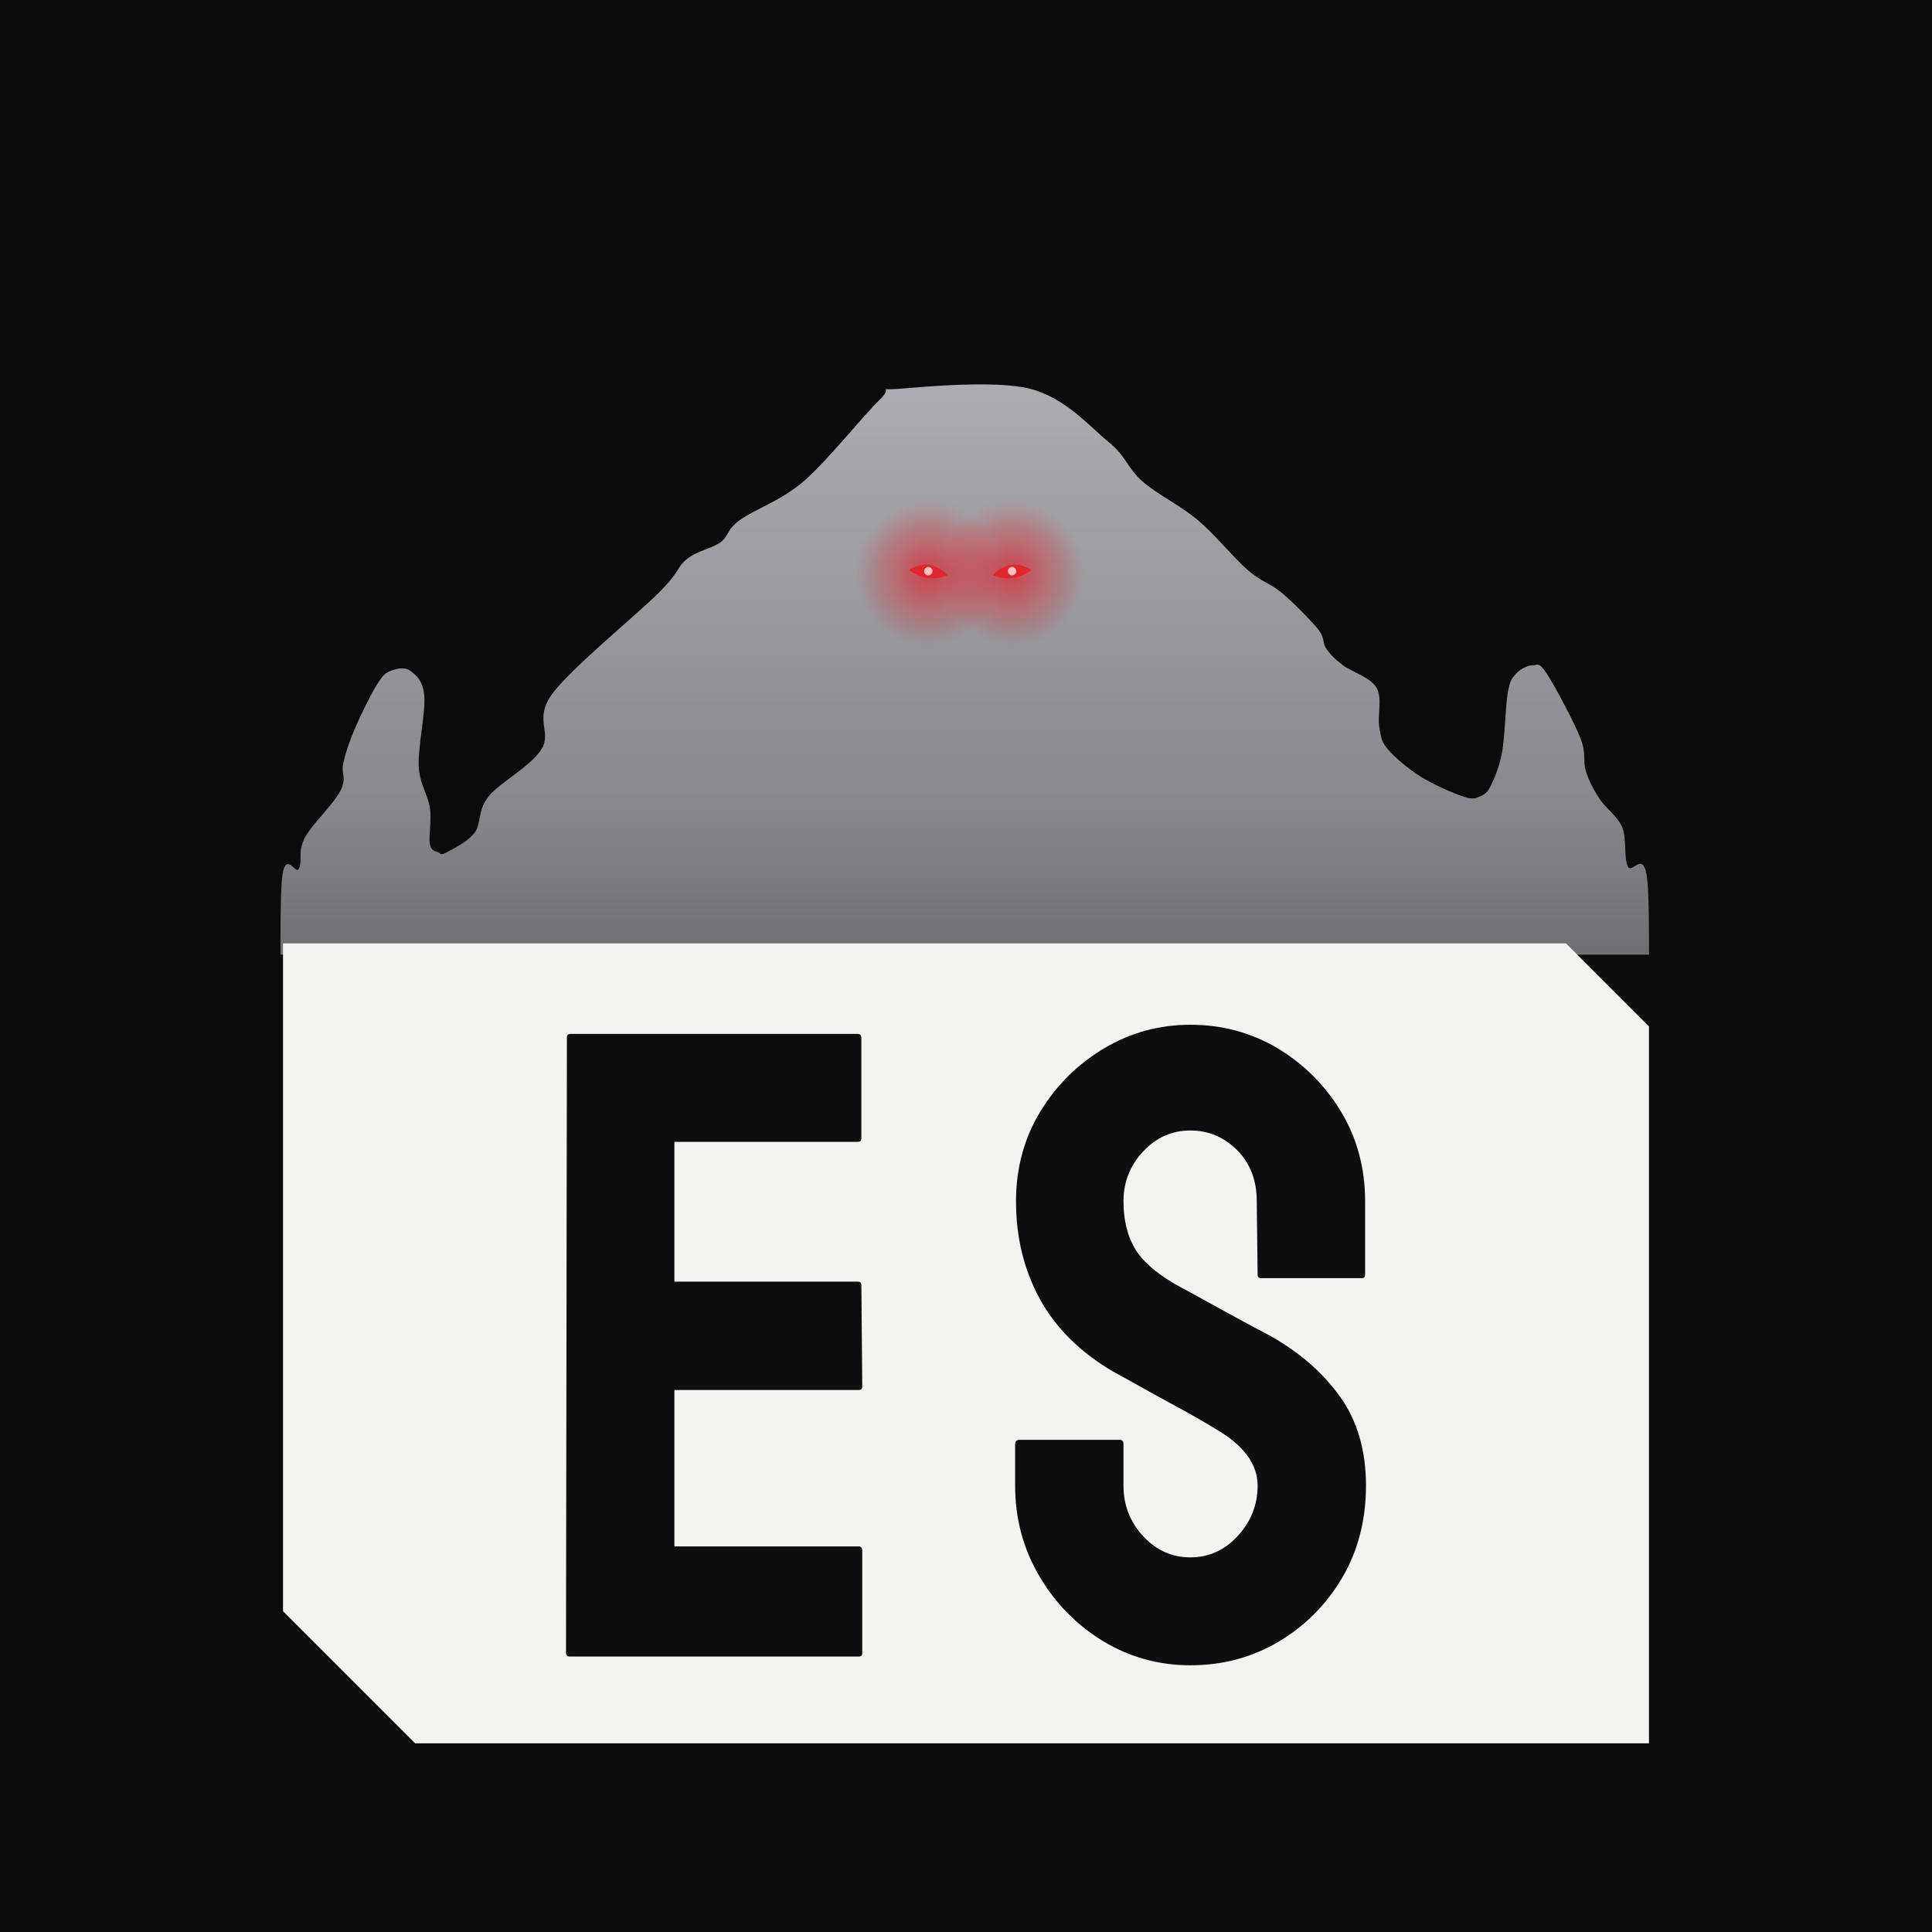
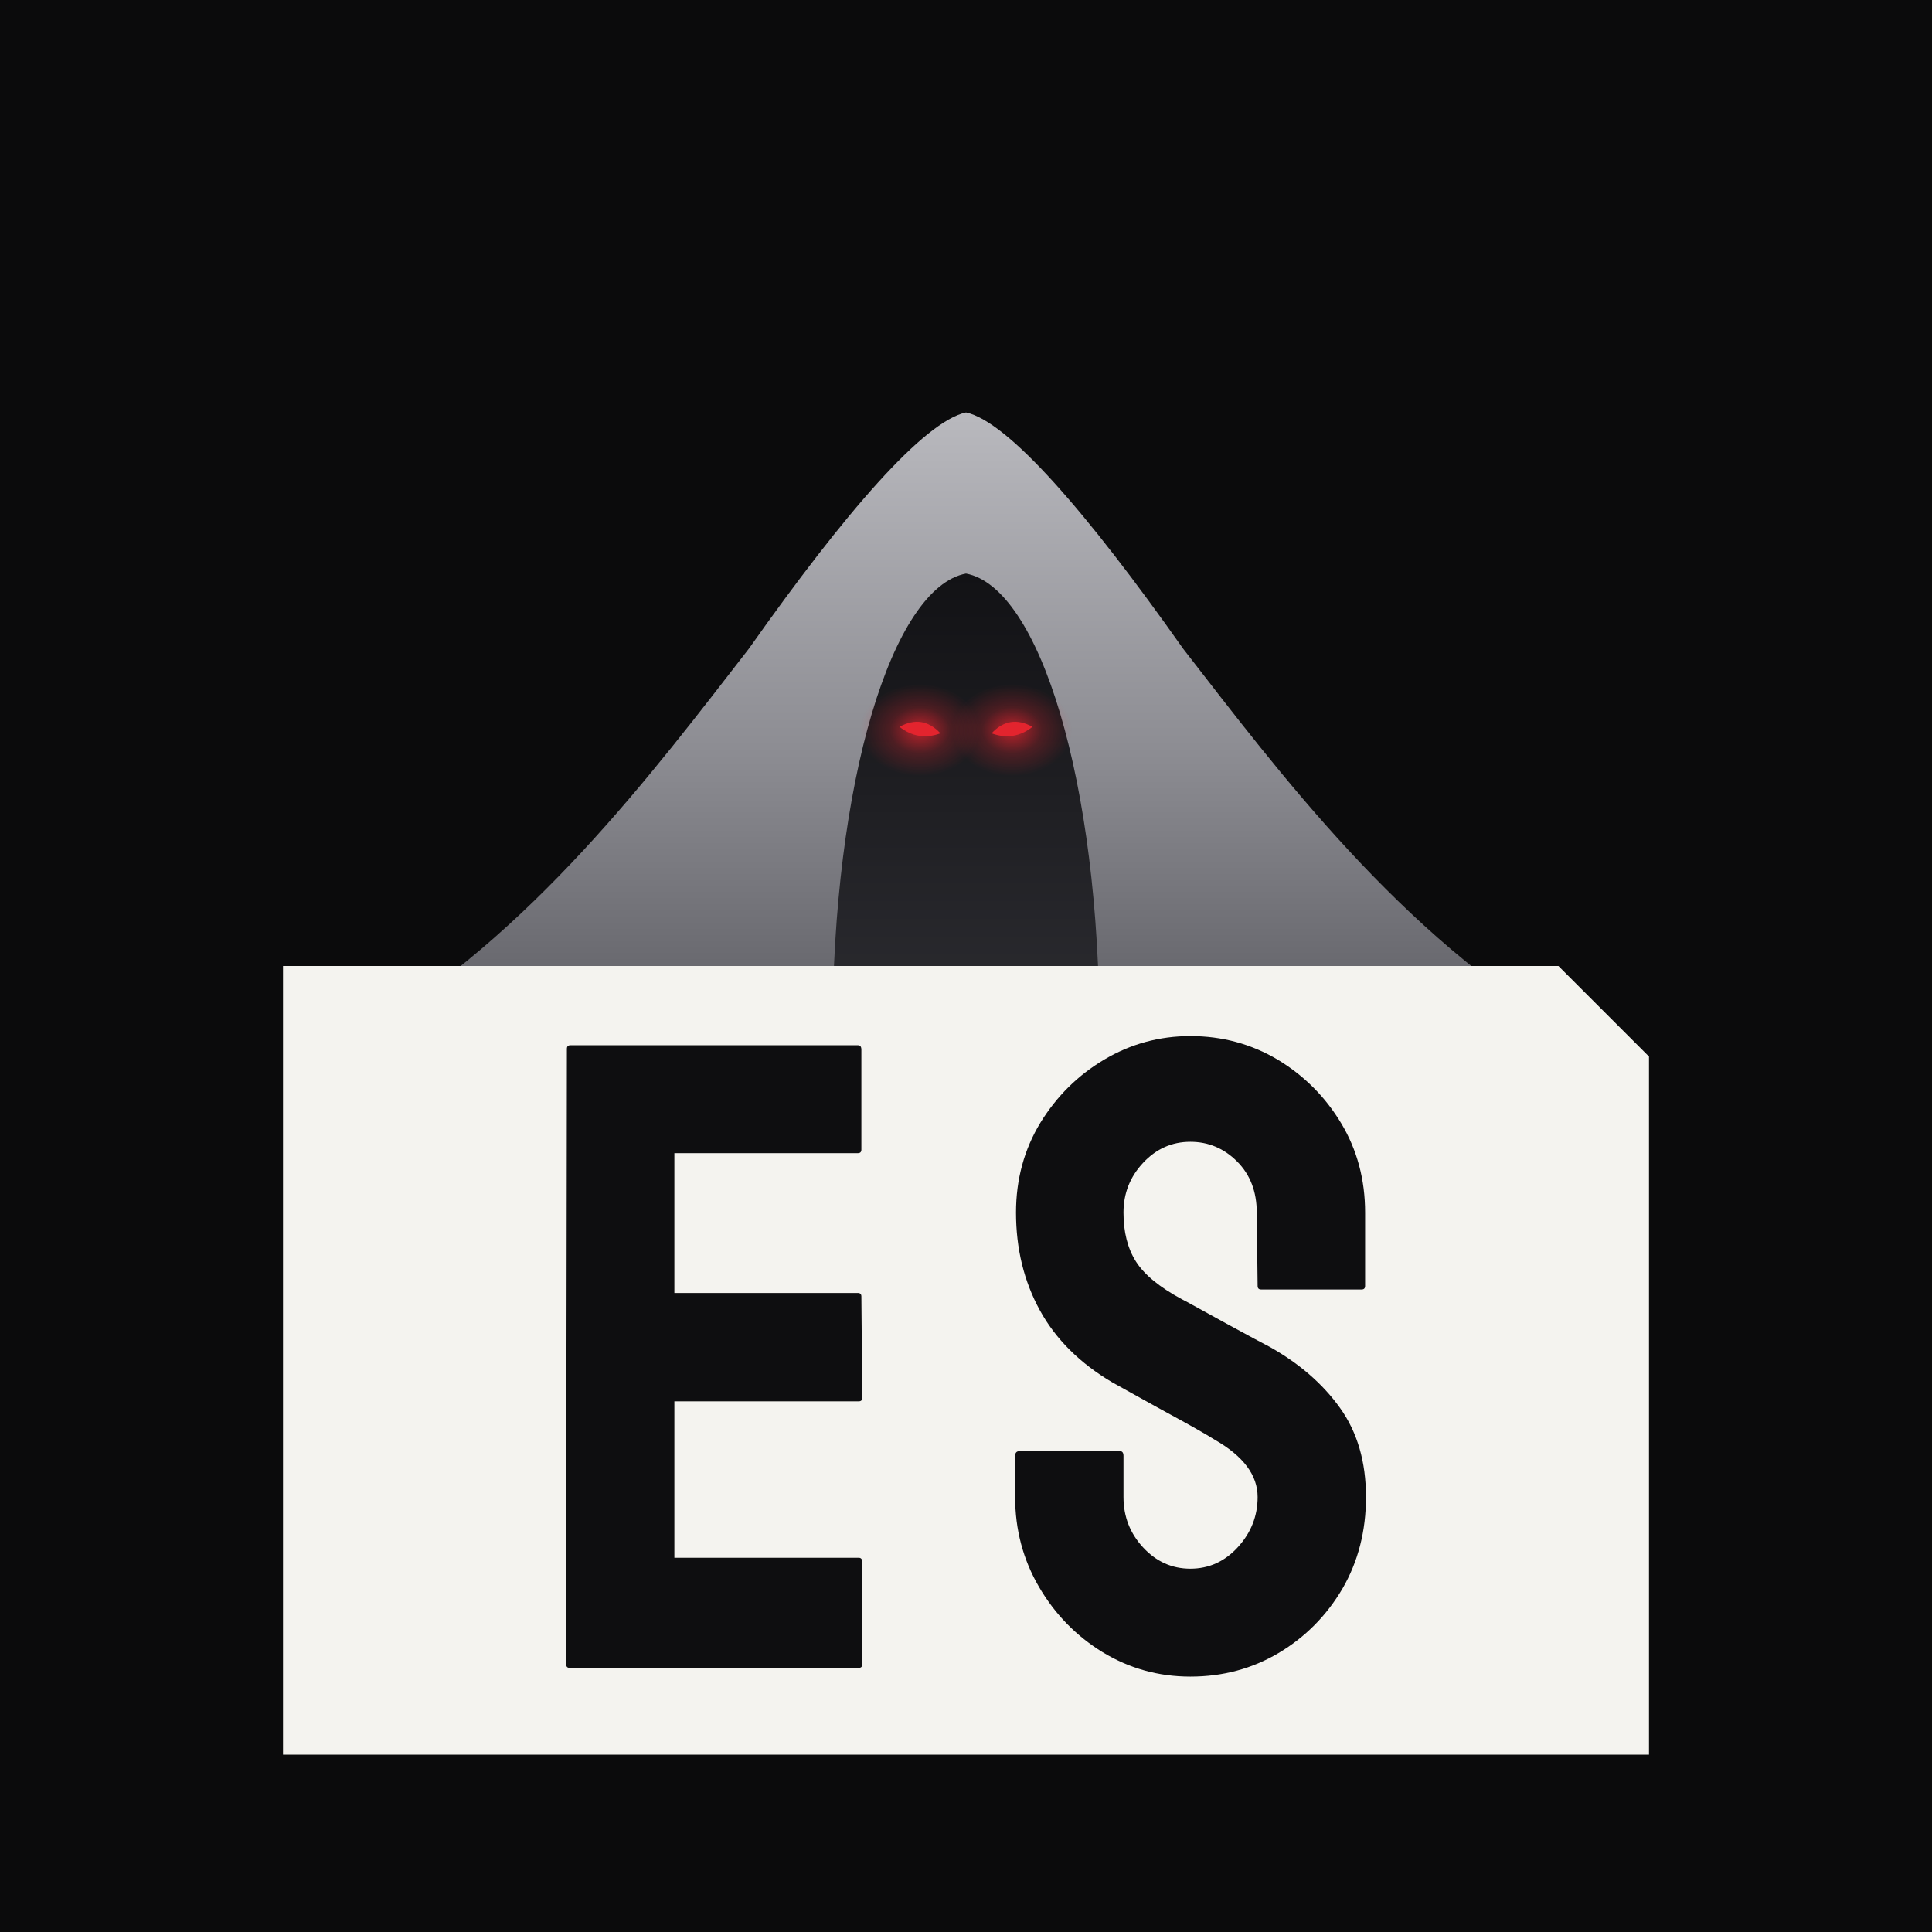
<svg xmlns="http://www.w3.org/2000/svg" viewBox="0 0 1024 1024" width="1024" height="1024">
  <defs>
-     <linearGradient id="ghostgrad" x1="0" y1="0" x2="0" y2="1">
-       <stop offset="0" stop-color="#ADADB1" />
-       <stop offset=".6" stop-color="#88888D" />
-       <stop offset="1" stop-color="#5A5A5F" />
+     <linearGradient id="g1" x1="0" y1="0" x2="0" y2="1">
+       <stop offset="0" stop-color="#B9B9BE" />
+       <stop offset=".55" stop-color="#8C8C92" />
+       <stop offset="1" stop-color="#5E5E64" />
+     </linearGradient>
+     <linearGradient id="g2" x1="0" y1="0" x2="0" y2="1">
+       <stop offset="0" stop-color="#7F7F85" />
+       <stop offset="1" stop-color="#46464C" />
+     </linearGradient>
+     <linearGradient id="gface" x1="0" y1="0" x2="0" y2="1">
+       <stop offset="0" stop-color="#121215" />
+       <stop offset="1" stop-color="#2C2C31" />
+     </linearGradient>
+     <linearGradient id="handgrad" x1="0" y1="0" x2="0" y2="1">
+       <stop offset="0" stop-color="#A6A6AB" />
+       <stop offset="1" stop-color="#76767C" />
    </linearGradient>
    <linearGradient id="fingergrad" x1="0" y1="0" x2="0" y2="1">
-       <stop offset="0" stop-color="#55555A" />
-       <stop offset=".45" stop-color="#8C8C91" />
-       <stop offset="1" stop-color="#A9A9AE" />
-     </linearGradient>
-     <filter id="soft" x="-50%" y="-50%" width="200%" height="200%">
-       <feGaussianBlur stdDeviation="3" />
-     </filter>
-     <linearGradient id="clawgrad" x1="0" y1="0" x2="1" y2="0">
-       <stop offset="0" stop-color="#9A9A9F" />
-       <stop offset="1" stop-color="#6E6E73" />
+       <stop offset="0" stop-color="#9C9CA1" />
+       <stop offset=".22" stop-color="#7A7A80" />
+       <stop offset=".32" stop-color="#8E8E94" />
+       <stop offset="1" stop-color="#B2B2B7" />
    </linearGradient>
    <radialGradient id="eyeglow">
-       <stop offset="0" stop-color="#E0262F" stop-opacity=".75" />
-       <stop offset="1" stop-color="#E0262F" stop-opacity="0" />
+       <stop offset="0" stop-color="#E3242E" stop-opacity=".8" />
+       <stop offset=".5" stop-color="#E3242E" stop-opacity=".25" />
+       <stop offset="1" stop-color="#E3242E" stop-opacity="0" />
    </radialGradient>
  </defs>
  <rect width="1024" height="1024" fill="#0B0B0C" />
-   <clipPath id="above">
-     <rect width="1024" height="506" />
-   </clipPath>
-   <g clip-path="url(#above)">
-     <g transform="translate(512 508) scale(1.48) translate(-1051 -588)">
-       <path d="M806.0 560.0C805.0 571.5 805.7 613.8 806.0 625.0C806.3 636.2 726.8 626.7 808.0 627.0C889.2 627.3 1211.8 627.3 1293.0 627.0C1374.2 626.7 1294.7 636.2 1295.0 625.0C1295.3 613.8 1296.2 571.7 1295.0 560.0C1293.8 548.3 1289.5 558.2 1288.0 555.0C1286.5 551.8 1287.7 545.0 1286.0 541.0C1284.3 537.0 1280.2 534.3 1278.0 531.0C1275.8 527.7 1274.2 524.7 1273.0 521.0C1271.8 517.3 1273.3 514.8 1271.0 509.0C1268.7 503.2 1261.8 490.3 1259.0 486.0C1256.2 481.7 1255.8 483.0 1254.0 483.0C1252.2 483.0 1249.5 484.3 1248.0 486.0C1246.5 487.7 1245.8 488.3 1245.0 493.0C1244.2 497.7 1244.0 508.5 1243.0 514.0C1242.0 519.5 1240.3 523.3 1239.0 526.0C1237.7 528.7 1236.7 529.3 1235.0 530.0C1233.3 530.7 1232.5 531.2 1229.0 530.0C1225.5 528.8 1218.5 525.8 1214.0 523.0C1209.5 520.2 1204.5 516.0 1202.0 513.0C1199.5 510.0 1199.7 508.7 1199.0 505.0C1198.3 501.3 1200.2 494.7 1198.0 491.0C1195.8 487.3 1189.0 485.3 1186.0 483.0C1183.0 480.7 1181.5 479.2 1180.0 477.0C1178.5 474.8 1179.7 473.3 1177.0 470.0C1174.3 466.7 1168.2 460.5 1164.0 457.0C1159.8 453.5 1157.0 453.3 1152.0 449.0C1147.0 444.7 1140.3 436.3 1134.0 431.0C1127.7 425.7 1119.3 421.7 1114.0 417.0C1108.7 412.3 1108.7 408.5 1102.0 403.0C1095.3 397.5 1086.5 387.2 1074.0 384.0C1061.5 380.8 1036.0 383.3 1027.0 384.0C1018.0 384.7 1025.7 382.5 1020.0 388.0C1014.3 393.5 1001.3 409.8 993.0 417.0C984.7 424.2 975.0 427.3 970.0 431.0C965.0 434.7 966.2 436.7 963.0 439.0C959.8 441.3 954.7 442.0 951.0 445.0C947.3 448.0 949.0 449.0 941.0 457.0C933.0 465.0 910.0 483.7 903.0 493.0C896.0 502.3 902.8 506.8 899.0 513.0C895.2 519.2 884.0 525.0 880.0 530.0C876.0 535.0 877.5 539.7 875.0 543.0C872.5 546.3 867.2 548.8 865.0 550.0C862.8 551.2 863.0 550.5 862.0 550.0C861.0 549.5 859.5 549.7 859.0 547.0C858.5 544.3 859.7 538.7 859.0 534.0C858.3 529.3 855.3 525.7 855.0 519.0C854.7 512.3 857.5 499.7 857.0 494.0C856.5 488.3 854.0 486.5 852.0 485.0C850.0 483.5 847.0 484.2 845.0 485.0C843.0 485.8 842.2 486.5 840.0 490.0C837.8 493.5 834.0 501.3 832.0 506.0C830.0 510.7 828.7 514.8 828.0 518.0C827.3 521.2 828.5 522.8 828.0 525.0C827.5 527.2 827.0 528.2 825.0 531.0C823.0 533.8 818.0 539.2 816.0 542.0C814.0 544.8 813.7 545.7 813.0 548.0C812.3 550.3 813.2 554.0 812.0 556.0C810.8 558.0 807.0 548.5 806.0 560.0Z" fill="url(#ghostgrad)" fill-rule="evenodd" />
-       <circle cx="1037.5" cy="449.8" r="26" fill="url(#eyeglow)" />
-       <circle cx="1067.5" cy="449.8" r="26" fill="url(#eyeglow)" />
-       <path d="M1030.5 449.8Q1037.5 444.3 1044.5 449.8Q1037.5 453.8 1030.5 449.8Z" fill="#E0262F" transform="rotate(8 1037.5 449.8)" />
-       <circle cx="1037.5" cy="449.3" r="1.5" fill="#FFC2C2" />
-       <path d="M1060.5 449.8Q1067.5 444.3 1074.5 449.8Q1067.5 453.8 1060.5 449.8Z" fill="#E0262F" transform="rotate(-8 1067.5 449.8)" />
-       <circle cx="1067.5" cy="449.3" r="1.5" fill="#FFC2C2" />
-     </g>
+   <g transform="translate(512 548) scale(1.22) translate(-1025.0 -618)">
+     <path d="M763 618C836.4 574.8 888.8 504.6 930.7 450.6C972.6 391.2 1006.7 352 1025 348C1043.3 352 1077.4 391.2 1119.3 450.6C1161.2 504.6 1213.6 574.8 1287 618Z" fill="url(#g1)" />
+     <path d="M967 618C967 508 993.1 424 1025 418C1056.9 424 1083 508 1083 618Z" fill="url(#gface)" />
+     <ellipse cx="1005" cy="486" rx="26" ry="20" fill="url(#eyeglow)" />
+     <ellipse cx="1045" cy="486" rx="26" ry="20" fill="url(#eyeglow)" />
+     <path d="M996 486Q1005 479 1014 486Q1005 491 996 486Z" fill="#E3242E" transform="rotate(9 1005 486)" />
+     <path d="M1036 486Q1045 479 1054 486Q1045 491 1036 486Z" fill="#E3242E" transform="rotate(-9 1045 486)" />
  </g>
-   <path d="M150 500H830L874 544V924H220L150 854Z" fill="#F4F3EF" />
-   <path d="M455.158 890.0H301.853Q300.0 890.0 300.0 887.684L300.463 561.853Q300.463 560.0 302.316 560.0H454.695Q456.547 560.0 456.547 562.316V615.347Q456.547 617.2 454.695 617.2H357.432V691.305H454.695Q456.547 691.305 456.547 693.158L457.011 746.884Q457.011 748.737 455.158 748.737H357.432V831.642H455.158Q457.011 831.642 457.011 833.958V888.147Q457.011 890.0 455.158 890.0ZM630.905 894.632Q605.663 894.632 584.358 881.663Q563.284 868.695 550.663 847.042Q538.042 825.389 538.042 799.453V777.684Q538.042 775.137 540.358 775.137H593.621Q595.474 775.137 595.474 777.684V799.453Q595.474 814.968 605.895 826.2Q616.316 837.432 630.905 837.432Q645.726 837.432 656.147 825.968Q666.568 814.505 666.568 799.453Q666.568 782.084 643.874 769.116Q640.168 766.8 634.263 763.442Q628.358 760.084 620.253 755.684Q612.147 751.284 604.505 747.0Q596.863 742.716 589.684 738.779Q563.747 723.495 551.126 700.453Q538.505 677.411 538.505 648.695Q538.505 622.295 551.474 600.989Q564.442 579.916 585.4 567.526Q606.358 555.137 630.905 555.137Q656.147 555.137 677.221 567.642Q698.295 580.379 710.916 601.453Q723.537 622.526 723.537 648.695V687.6Q723.537 689.453 721.684 689.453H668.421Q666.568 689.453 666.568 687.6L666.105 648.695Q666.105 632.021 655.684 621.6Q645.263 611.179 630.905 611.179Q616.316 611.179 605.895 622.295Q595.474 633.411 595.474 648.695Q595.474 664.211 602.074 674.632Q608.674 685.053 626.274 694.547Q628.126 695.474 634.842 699.179Q641.558 702.884 649.779 707.4Q658.0 711.916 664.716 715.505Q671.432 719.095 672.821 719.789Q696.442 732.989 710.221 752.211Q724.0 771.432 724.0 799.453Q724.0 826.547 711.495 848.084Q698.758 869.621 677.684 882.126Q656.611 894.632 630.905 894.632Z" fill="#0E0E10" transform="translate(0 -12)" />
+   <path d="M150 512H826L874 560V930H150Z" fill="#F4F3EF" />
+   <path d="M455.158 890.0H301.853Q300.0 890.0 300.0 887.684L300.463 561.853Q300.463 560.0 302.316 560.0H454.695Q456.547 560.0 456.547 562.316V615.347Q456.547 617.2 454.695 617.2H357.432V691.305H454.695Q456.547 691.305 456.547 693.158L457.011 746.884Q457.011 748.737 455.158 748.737H357.432V831.642H455.158Q457.011 831.642 457.011 833.958V888.147Q457.011 890.0 455.158 890.0ZM630.905 894.632Q605.663 894.632 584.358 881.663Q563.284 868.695 550.663 847.042Q538.042 825.389 538.042 799.453V777.684Q538.042 775.137 540.358 775.137H593.621Q595.474 775.137 595.474 777.684V799.453Q595.474 814.968 605.895 826.2Q616.316 837.432 630.905 837.432Q645.726 837.432 656.147 825.968Q666.568 814.505 666.568 799.453Q666.568 782.084 643.874 769.116Q640.168 766.8 634.263 763.442Q628.358 760.084 620.253 755.684Q612.147 751.284 604.505 747.0Q596.863 742.716 589.684 738.779Q563.747 723.495 551.126 700.453Q538.505 677.411 538.505 648.695Q538.505 622.295 551.474 600.989Q564.442 579.916 585.4 567.526Q606.358 555.137 630.905 555.137Q656.147 555.137 677.221 567.642Q698.295 580.379 710.916 601.453Q723.537 622.526 723.537 648.695V687.6Q723.537 689.453 721.684 689.453H668.421Q666.568 689.453 666.568 687.6L666.105 648.695Q666.105 632.021 655.684 621.6Q645.263 611.179 630.905 611.179Q616.316 611.179 605.895 622.295Q595.474 633.411 595.474 648.695Q595.474 664.211 602.074 674.632Q608.674 685.053 626.274 694.547Q628.126 695.474 634.842 699.179Q641.558 702.884 649.779 707.4Q658.0 711.916 664.716 715.505Q671.432 719.095 672.821 719.789Q696.442 732.989 710.221 752.211Q724.0 771.432 724.0 799.453Q724.0 826.547 711.495 848.084Q698.758 869.621 677.684 882.126Q656.611 894.632 630.905 894.632Z" fill="#0E0E10" transform="translate(0 -6)" />
</svg>
